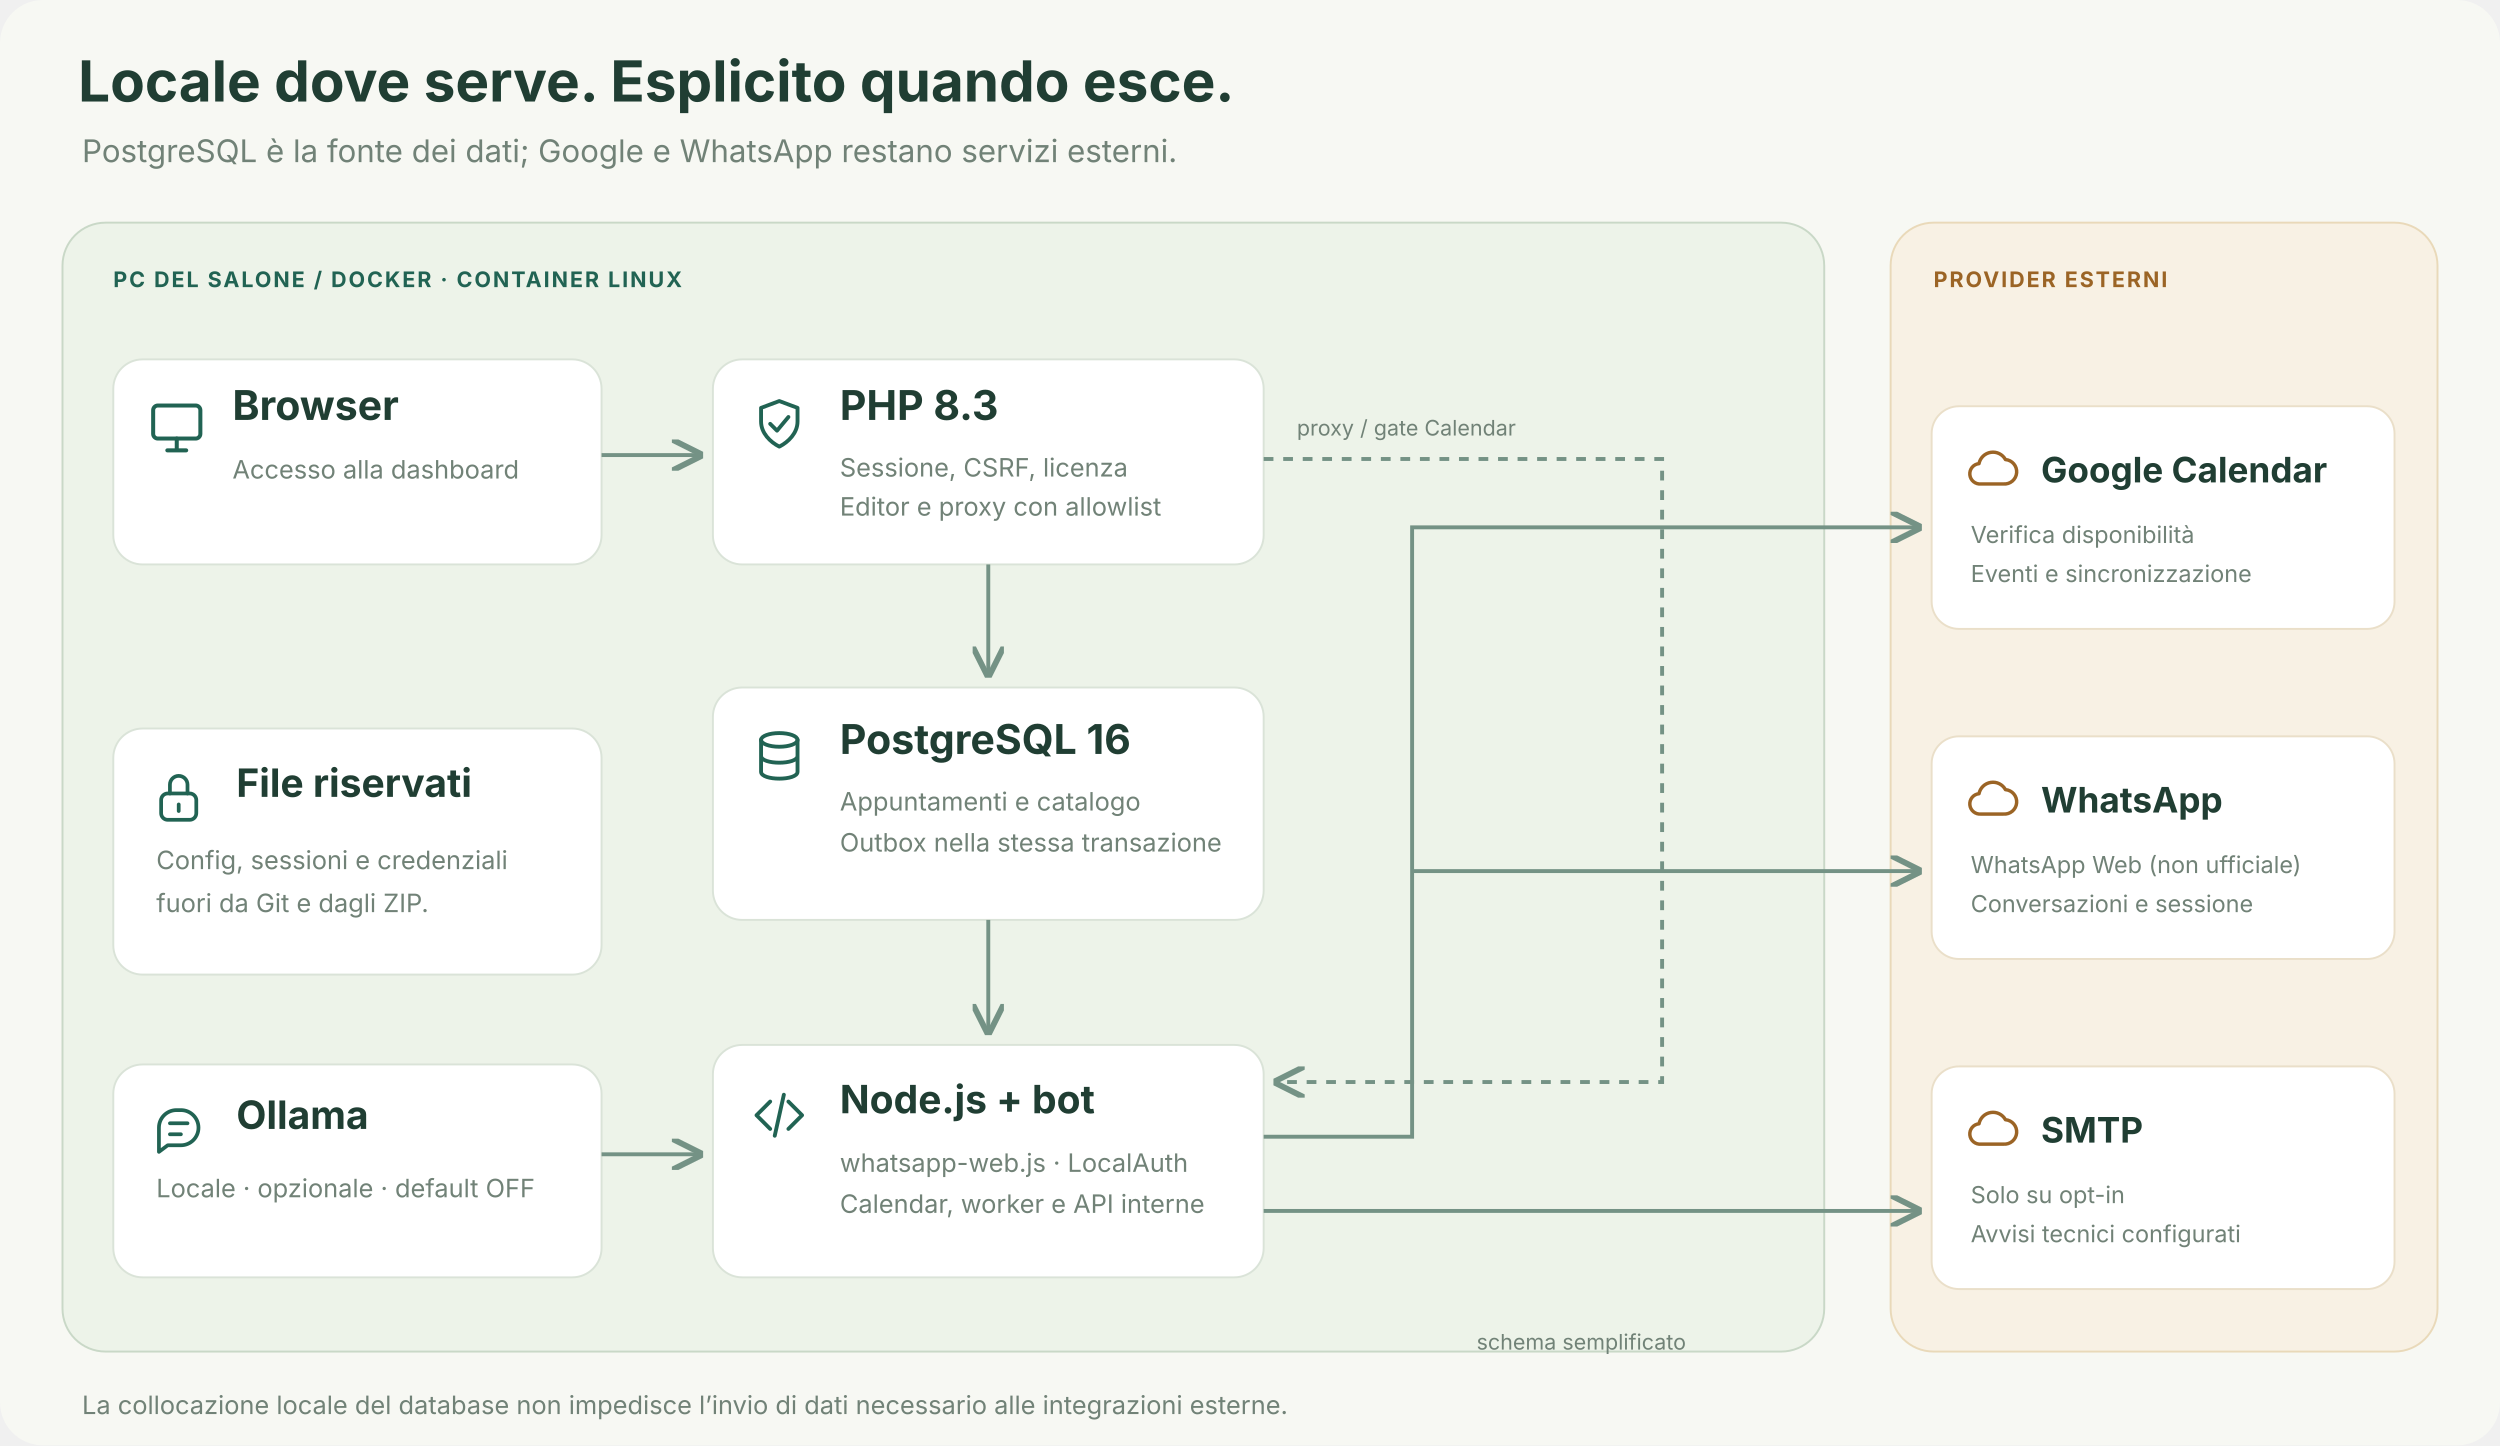
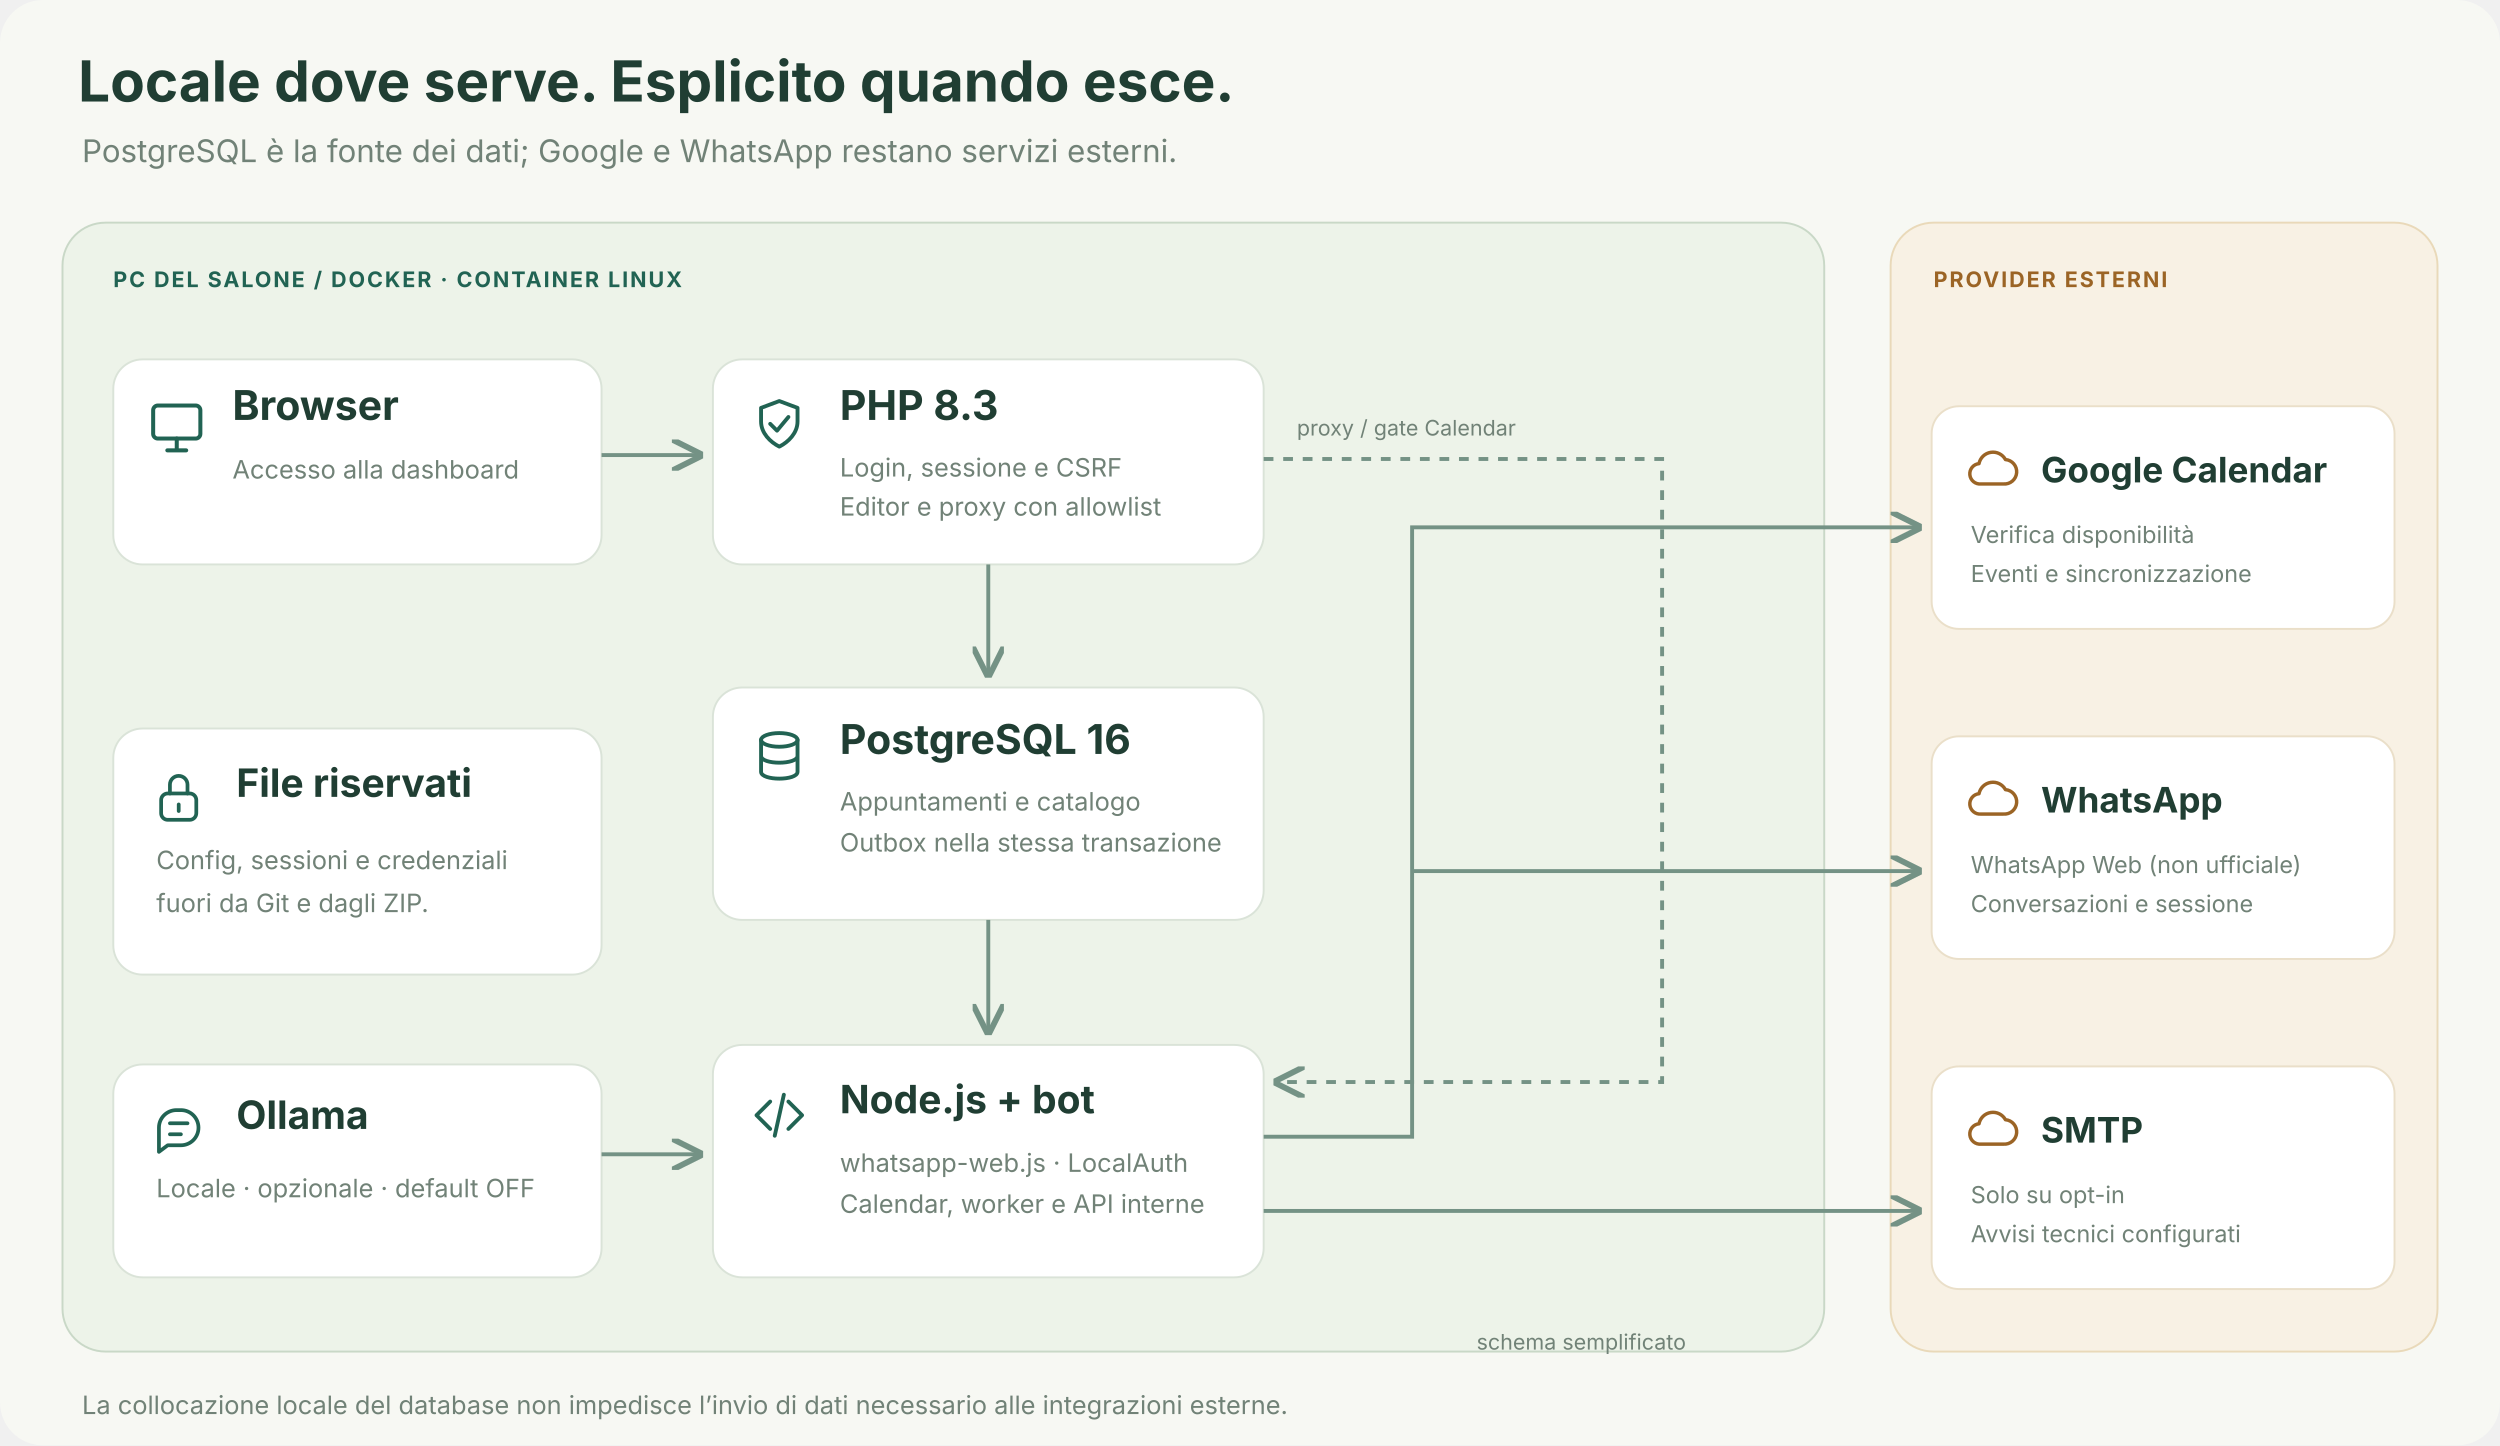
<svg xmlns="http://www.w3.org/2000/svg" width="1280" height="740" viewBox="0 0 1280 740" role="img" aria-labelledby="title desc">
  <defs>
    <pattern id="grid" width="40" height="40" patternUnits="userSpaceOnUse">
      <path d="M40 0H0V40" fill="none" stroke="#ffffff" stroke-opacity=".035" />
    </pattern>
    <marker id="arrow" markerWidth="8" markerHeight="8" refX="7" refY="4" orient="auto">
      <path d="m0 0 8 4-8 4" fill="none" stroke="#749285" stroke-width="1.5" />
    </marker>
  </defs>
  <g font-family="Inter, Segoe UI, Arial, sans-serif">
    <rect x="0" y="0" width="1280" height="740" rx="22" fill="#f7f8f3" stroke="none" />
    <text x="40" y="52" fill="#203e33" font-size="29" font-weight="650">Locale dove serve. Esplicito quando esce.</text>
    <text x="42" y="83" fill="#718277" font-size="16" font-weight="400">PostgreSQL è la fonte dei dati; Google e WhatsApp restano servizi esterni.</text>
    <rect x="32" y="114" width="902" height="578" rx="22" fill="#edf3e9" stroke="#c9d8c7" />
    <text x="58" y="147" fill="#216353" font-size="11" font-weight="650" letter-spacing="1">PC DEL SALONE / DOCKER · CONTAINER LINUX</text>
    <rect x="58" y="184" width="250" height="105" rx="15" fill="#ffffff" stroke="#dae3d8" />
    <g transform="translate(76 204) scale(1.208333)" fill="none" stroke="#216353" stroke-width="1.7" stroke-linecap="round" stroke-linejoin="round">
      <rect x="2" y="3" width="20" height="14" rx="2" />
      <path d="M8 22h8m-4-5v5" />
    </g>
    <text x="119" y="215" fill="#203e33" font-size="21" font-weight="650">Browser</text>
    <text x="119" y="245" fill="#718277" font-size="13" font-weight="400">Accesso alla dashboard</text>
    <rect x="365" y="184" width="282" height="105" rx="15" fill="#ffffff" stroke="#dae3d8" />
    <g transform="translate(385 203) scale(1.166667)" fill="none" stroke="#216353" stroke-width="1.7" stroke-linecap="round" stroke-linejoin="round">
      <path d="m12 2 8 3v6c0 5-4 9-8 11-4-2-8-6-8-11V5l8-3Z" />
      <path d="m8 12 3 3 5-6" />
    </g>
    <text x="430" y="215" fill="#203e33" font-size="21" font-weight="650">PHP 8.3</text>
-     <text x="430" y="244" fill="#718277" font-size="13" font-weight="400">Sessione, CSRF, licenza</text>
+     <text x="430" y="244" fill="#718277" font-size="13" font-weight="400">Login, sessione e CSRF</text>
    <text x="430" y="264" fill="#718277" font-size="13" font-weight="400">Editor e proxy con allowlist</text>
    <rect x="365" y="352" width="282" height="119" rx="15" fill="#ffffff" stroke="#dae3d8" />
    <g transform="translate(385 373) scale(1.166667)" fill="none" stroke="#216353" stroke-width="1.7" stroke-linecap="round" stroke-linejoin="round">
      <ellipse cx="12" cy="5" rx="8" ry="3" />
      <path d="M4 5v14c0 4 16 4 16 0V5M4 12c0 4 16 4 16 0" />
    </g>
    <text x="430" y="386" fill="#203e33" font-size="21" font-weight="650">PostgreSQL 16</text>
    <text x="430" y="415" fill="#718277" font-size="13" font-weight="400">Appuntamenti e catalogo</text>
    <text x="430" y="436" fill="#718277" font-size="13" font-weight="400">Outbox nella stessa transazione</text>
    <rect x="365" y="535" width="282" height="119" rx="15" fill="#ffffff" stroke="#dae3d8" />
    <g transform="translate(385 557) scale(1.166667)" fill="none" stroke="#216353" stroke-width="1.7" stroke-linecap="round" stroke-linejoin="round">
      <path d="m8 6-6 6 6 6m8-12 6 6-6 6M14 3l-4 18" />
    </g>
    <text x="430" y="570" fill="#203e33" font-size="20" font-weight="650">Node.js + bot</text>
    <text x="430" y="600" fill="#718277" font-size="13" font-weight="400">whatsapp-web.js · LocalAuth</text>
    <text x="430" y="621" fill="#718277" font-size="13" font-weight="400">Calendar, worker e API interne</text>
    <rect x="58" y="373" width="250" height="126" rx="15" fill="#ffffff" stroke="#dae3d8" />
    <g transform="translate(78 395) scale(1.125)" fill="none" stroke="#216353" stroke-width="1.7" stroke-linecap="round" stroke-linejoin="round">
      <rect x="4" y="10" width="16" height="12" rx="3" />
      <path d="M8 10V6a4 4 0 0 1 8 0v4m-4 5v3" />
    </g>
    <text x="121" y="408" fill="#203e33" font-size="20" font-weight="650">File riservati</text>
    <text x="80" y="445" fill="#718277" font-size="13" font-weight="400">Config, sessioni e credenziali</text>
    <text x="80" y="467" fill="#718277" font-size="13" font-weight="400">fuori da Git e dagli ZIP.</text>
    <rect x="58" y="545" width="250" height="109" rx="15" fill="#ffffff" stroke="#dae3d8" />
    <g transform="translate(78 565) scale(1.125)" fill="none" stroke="#216353" stroke-width="1.7" stroke-linecap="round" stroke-linejoin="round">
      <path d="M21 11a8 8 0 0 1-8 8H7l-4 3V11a8 8 0 0 1 8-8h2a8 8 0 0 1 8 8Z" />
      <path d="M8 9h8m-8 5h5" />
    </g>
    <text x="121" y="578" fill="#203e33" font-size="20" font-weight="650">Ollama</text>
    <text x="80" y="613" fill="#718277" font-size="13" font-weight="400">Locale · opzionale · default OFF</text>
    <rect x="968" y="114" width="280" height="578" rx="22" fill="#f8f1e4" stroke="#e9d9b9" />
    <text x="990" y="147" fill="#9b6425" font-size="11" font-weight="650" letter-spacing="1">PROVIDER ESTERNI</text>
    <rect x="989" y="208" width="237" height="114" rx="14" fill="#ffffff" stroke="#eadfc9" />
    <g transform="translate(1007 228) scale(1.041667)" fill="none" stroke="#9b6425" stroke-width="1.7" stroke-linecap="round" stroke-linejoin="round">
      <path d="M7 19a5 5 0 1 1-1-10 7 7 0 0 1 13-2 6 6 0 0 1-1 12H7Z" />
    </g>
    <text x="1045" y="247" fill="#203e33" font-size="18" font-weight="650">Google Calendar</text>
    <text x="1009" y="278" fill="#718277" font-size="12" font-weight="400">Verifica disponibilità</text>
    <text x="1009" y="298" fill="#718277" font-size="12" font-weight="400">Eventi e sincronizzazione</text>
    <rect x="989" y="377" width="237" height="114" rx="14" fill="#ffffff" stroke="#eadfc9" />
    <g transform="translate(1007 397) scale(1.041667)" fill="none" stroke="#9b6425" stroke-width="1.7" stroke-linecap="round" stroke-linejoin="round">
      <path d="M7 19a5 5 0 1 1-1-10 7 7 0 0 1 13-2 6 6 0 0 1-1 12H7Z" />
    </g>
    <text x="1045" y="416" fill="#203e33" font-size="18" font-weight="650">WhatsApp</text>
    <text x="1009" y="447" fill="#718277" font-size="12" font-weight="400">WhatsApp Web (non ufficiale)</text>
    <text x="1009" y="467" fill="#718277" font-size="12" font-weight="400">Conversazioni e sessione</text>
    <rect x="989" y="546" width="237" height="114" rx="14" fill="#ffffff" stroke="#eadfc9" />
    <g transform="translate(1007 566) scale(1.041667)" fill="none" stroke="#9b6425" stroke-width="1.7" stroke-linecap="round" stroke-linejoin="round">
      <path d="M7 19a5 5 0 1 1-1-10 7 7 0 0 1 13-2 6 6 0 0 1-1 12H7Z" />
    </g>
    <text x="1045" y="585" fill="#203e33" font-size="18" font-weight="650">SMTP</text>
    <text x="1009" y="616" fill="#718277" font-size="12" font-weight="400">Solo su opt-in</text>
    <text x="1009" y="636" fill="#718277" font-size="12" font-weight="400">Avvisi tecnici configurati</text>
    <path d="M308 233H358" fill="none" stroke="#749285" stroke-width="2" marker-end="url(#arrow)" />
    <path d="M506 289V345" fill="none" stroke="#749285" stroke-width="2" marker-end="url(#arrow)" />
    <path d="M506 471V528" fill="none" stroke="#749285" stroke-width="2" marker-end="url(#arrow)" />
    <path d="M647 582H723V270H982" fill="none" stroke="#749285" stroke-width="2" marker-end="url(#arrow)" />
    <path d="M723 446H982" fill="none" stroke="#749285" stroke-width="2" marker-end="url(#arrow)" />
    <path d="M647 620H982" fill="none" stroke="#749285" stroke-width="2" marker-end="url(#arrow)" />
    <path d="M308 591H358" fill="none" stroke="#749285" stroke-width="2" marker-end="url(#arrow)" />
    <path d="M647 235H851V554H654" fill="none" stroke="#749285" stroke-width="2" stroke-dasharray="5 5" marker-end="url(#arrow)" />
    <text x="664" y="223" fill="#718277" font-size="11" font-weight="400">proxy / gate Calendar</text>
    <text x="756" y="691" fill="#718277" font-size="11" font-weight="400">schema semplificato</text>
    <text x="42" y="724" fill="#718277" font-size="13" font-weight="400">La collocazione locale del database non impedisce l’invio di dati necessario alle integrazioni esterne.</text>
  </g>
</svg>
